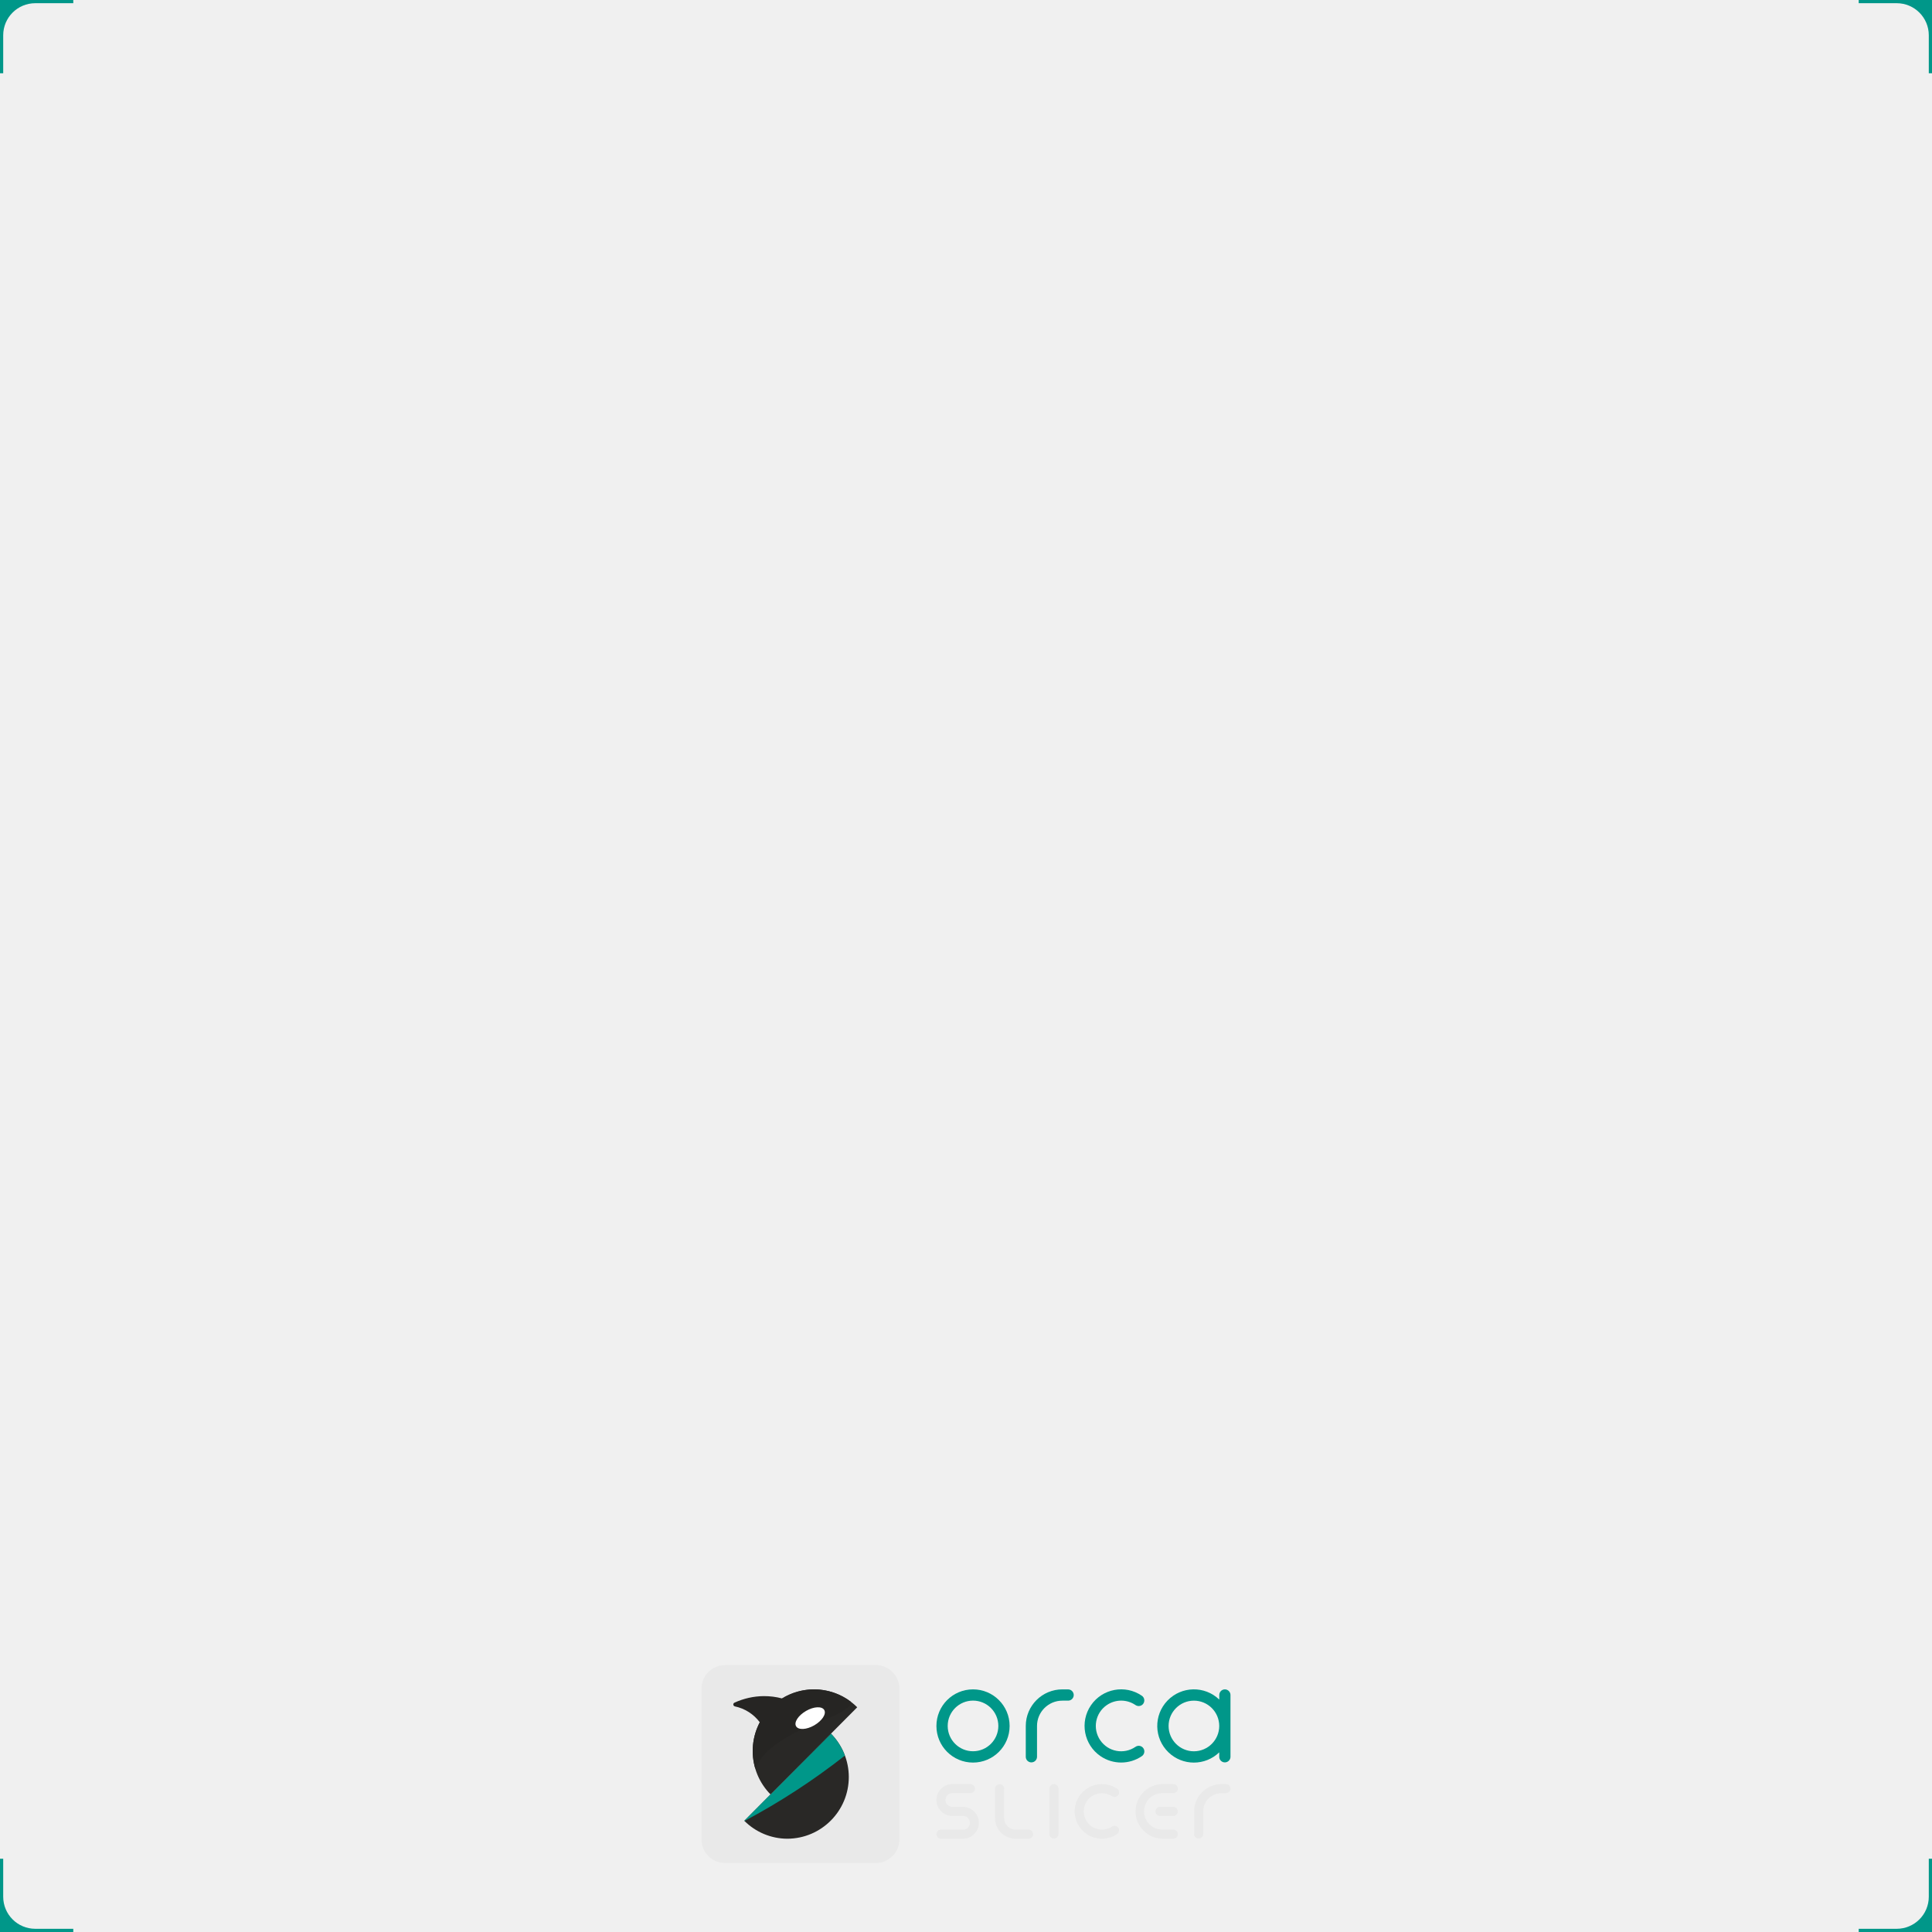
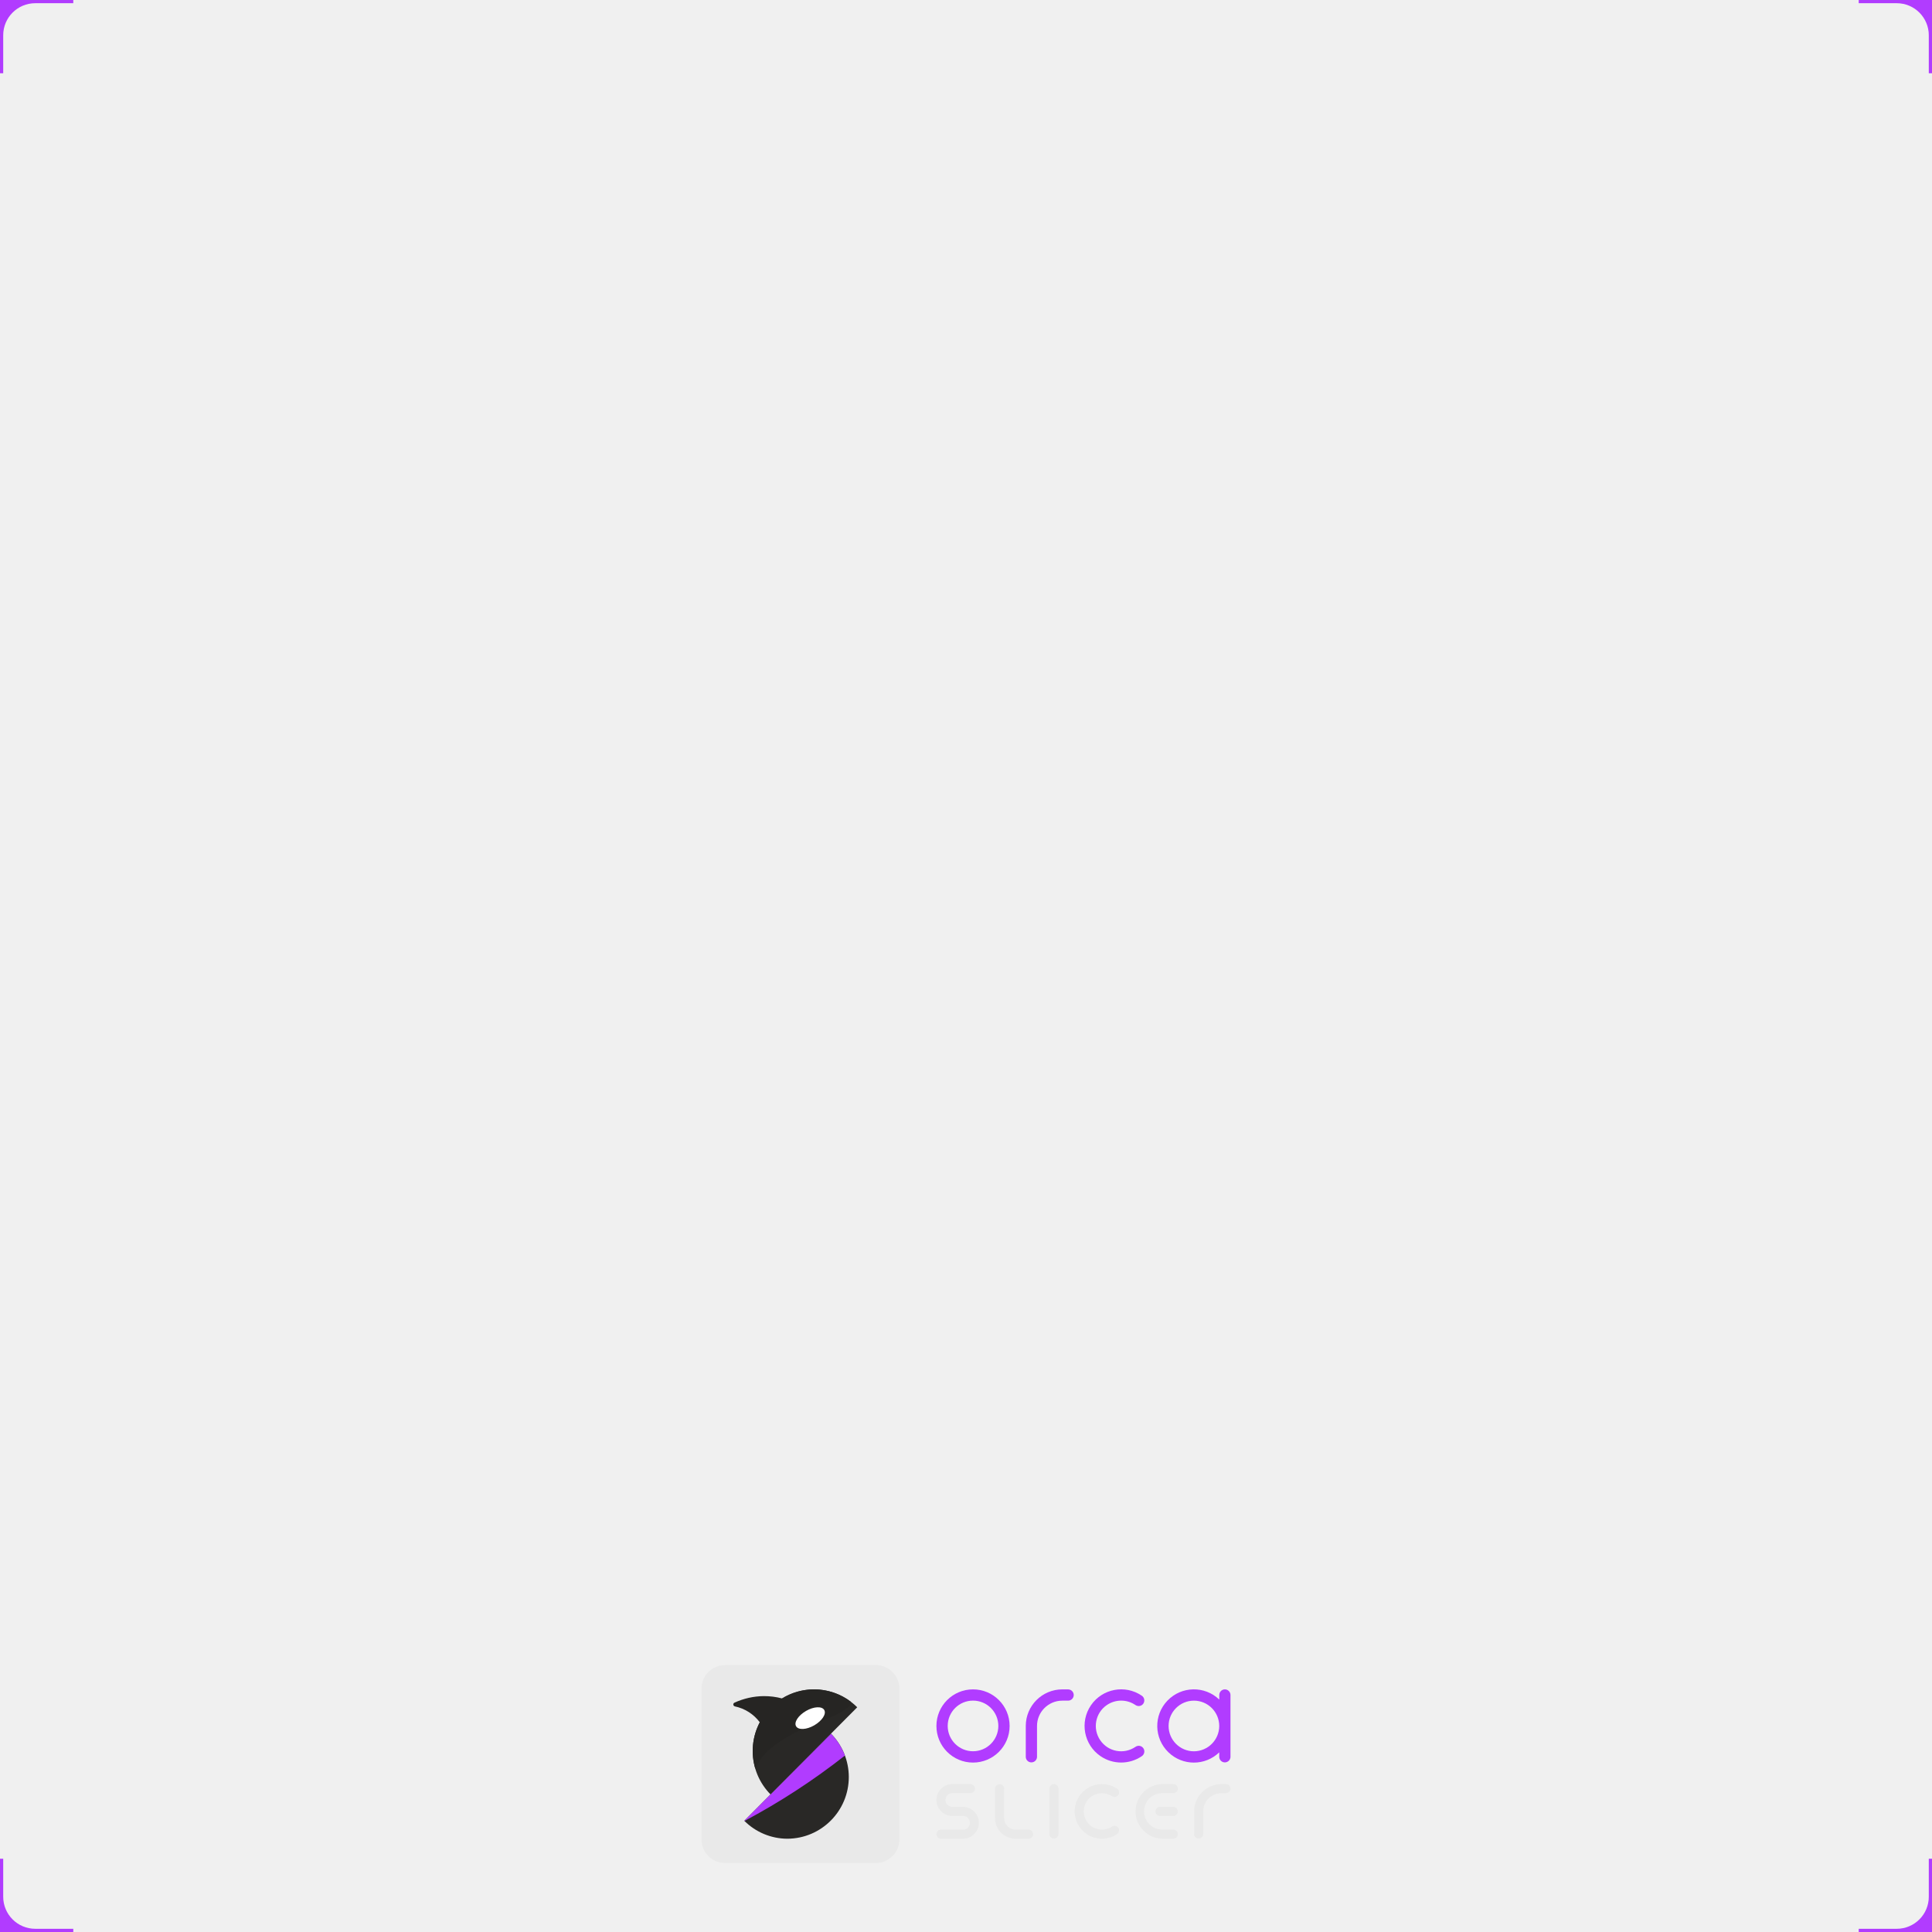
<svg xmlns="http://www.w3.org/2000/svg" id="a" width="180.62mm" height="180.62mm" viewBox="0 0 512 512">
  <rect x="0" y="0" width="512" height="512" style="fill:none;" />
  <rect x="185.9" y="441.26" width="52.46" height="52.46" rx="6.28" ry="6.28" style="fill:#e9e9e9;" />
  <path d="M197.25,482.53c3.02,3.03,7.11,4.73,11.38,4.75,9.03-.02,16.33-7.36,16.31-16.39-.01-4.29-1.71-8.4-4.72-11.45l-22.97,23.09Z" style="fill:#292826;" />
-   <path d="M220.21,459.44l-22.97,23.09.05.05c9.37-4.98,18.27-10.78,26.62-17.33-.81-2.18-2.07-4.16-3.7-5.82" style="fill:#009789;" />
+   <path d="M220.21,459.44l-22.97,23.09.05.05c9.37-4.98,18.27-10.78,26.62-17.33-.81-2.18-2.07-4.16-3.7-5.82" style="fill:#B13CFF;" />
  <path d="M215.72,447.7c-9.03.06-16.3,7.43-16.24,16.46.03,4.27,1.72,8.35,4.72,11.38l22.97-23.09c-3.03-3.04-7.15-4.75-11.45-4.75" style="fill:#292826;" />
  <path d="M215.72,447.7c-2.99,0-5.93.83-8.48,2.4-1.58-.42-3.21-.62-4.84-.61-2.68.02-5.33.62-7.77,1.74-.26.12-.37.43-.25.69.07.15.2.25.36.29,2.64.55,5,2.05,6.61,4.21-1.99,3.8-2.41,8.22-1.18,12.33.45-1.01,1-1.96,1.64-2.86,1.49-2.05,3.07-3.12,5.4-4.69,1.72-1.16,4.1-2.52,10.95-5.34,1.76-.57,3.44-1.35,5.02-2.31,1.14-.68,2.02-1.32,2.29-2.33.02-.07.04-.14.05-.21-2.81-2.15-6.26-3.31-9.8-3.31" style="fill:#262523;" />
  <path d="M218.44,453.18c.6,1.05-.6,2.86-2.66,4.05s-4.23,1.29-4.82.23.6-2.86,2.66-4.05,4.23-1.29,4.82-.23" style="fill:#fff;" />
  <path d="M279.31,472.8c-.67,0-1.21.54-1.21,1.21v12.06c.02.67.58,1.19,1.24,1.17.64-.02,1.15-.53,1.17-1.17v-12.06c0-.67-.54-1.21-1.2-1.21h0Z" style="fill:#e9e9e9;" />
  <path d="M310.96,472.8h-2.88c-4,.05-7.2,3.33-7.15,7.32.05,3.93,3.22,7.11,7.15,7.15h2.88c.67-.02,1.19-.58,1.17-1.24-.02-.64-.53-1.15-1.17-1.17h-2.88c-2.67.04-4.86-2.09-4.89-4.76-.04-2.67,2.09-4.86,4.76-4.89.05,0,.09,0,.14,0h2.88c.67-.02,1.19-.58,1.17-1.24-.02-.64-.53-1.15-1.17-1.17Z" style="fill:#e9e9e9;" />
  <path d="M310.96,478.83h-3.51c-.67-.02-1.22.51-1.24,1.17s.51,1.22,1.17,1.24c.02,0,.05,0,.07,0h3.51c.67-.02,1.19-.58,1.17-1.24-.02-.64-.53-1.15-1.17-1.17Z" style="fill:#e9e9e9;" />
  <path d="M255.21,487.28h-5.84c-.66,0-1.2-.54-1.2-1.2,0-.66.54-1.2,1.2-1.2h5.84c1.01,0,1.82-.81,1.82-1.82s-.81-1.82-1.82-1.82h-2.82c-2.33,0-4.22-1.88-4.23-4.21s1.88-4.22,4.21-4.23h4.79c.66,0,1.2.54,1.2,1.2,0,.66-.54,1.2-1.2,1.2h-4.78c-1.01,0-1.82.81-1.82,1.82s.81,1.82,1.82,1.82h2.82c2.33,0,4.22,1.9,4.21,4.23,0,2.32-1.89,4.21-4.21,4.21Z" style="fill:#e9e9e9;" />
  <path d="M294.69,484.07c-2.23,1.47-5.22.85-6.69-1.37-1.47-2.23-.85-5.22,1.37-6.69,1.61-1.06,3.7-1.06,5.31,0,.48.32,1.12.26,1.53-.14h0c.47-.46.48-1.22.02-1.7-.05-.05-.11-.1-.18-.15-3.33-2.22-7.82-1.32-10.04,2-2.22,3.33-1.32,7.82,2,10.04,2.42,1.61,5.56,1.62,7.99.03.56-.36.73-1.11.37-1.68-.05-.07-.1-.14-.16-.2h0c-.41-.41-1.05-.47-1.53-.15Z" style="fill:#e9e9e9;" />
  <path d="M272.62,484.87h-3.49c-1.67,0-3.01-1.35-3.02-3.02v-7.84c-.02-.67-.58-1.19-1.24-1.17-.64.02-1.15.53-1.17,1.17v7.84c0,3,2.43,5.43,5.43,5.43h3.49c.67-.02,1.19-.58,1.17-1.24-.02-.64-.53-1.15-1.17-1.17Z" style="fill:#e9e9e9;" />
  <path d="M324.89,475.22h-1.21c-2.65,0-4.8,2.14-4.82,4.78v6.07c-.02.67-.58,1.19-1.24,1.17-.64-.02-1.15-.53-1.17-1.17v-6.07c.03-3.98,3.26-7.19,7.24-7.2h1.21c.67.02,1.19.58,1.17,1.24-.02.64-.53,1.15-1.17,1.17h0Z" style="fill:#e9e9e9;" />
-   <path d="M257.86,450.68c3.71,0,6.71,3.01,6.71,6.71s-3.01,6.71-6.71,6.71-6.71-3.01-6.71-6.71c0-3.71,3.01-6.71,6.71-6.71M257.86,447.7c-5.36,0-9.7,4.34-9.7,9.7s4.34,9.7,9.7,9.7,9.7-4.34,9.7-9.7-4.34-9.7-9.7-9.7h0Z" style="fill:#009789;" />
-   <path d="M324.61,447.7c-.82,0-1.49.67-1.49,1.49h0v1.22c-3.86-3.72-10-3.6-13.72.26-3.72,3.86-3.6,10,.26,13.72,3.76,3.62,9.7,3.62,13.45,0v1.21c.02.82.71,1.48,1.53,1.45.79-.02,1.43-.66,1.45-1.45v-16.41c0-.82-.67-1.49-1.49-1.49ZM316.4,464.11c-3.71,0-6.71-3.01-6.71-6.71s3.01-6.71,6.71-6.71,6.71,3.01,6.71,6.71c0,3.7-3.01,6.7-6.71,6.71h0Z" style="fill:#009789;" />
-   <path d="M283.03,447.7h-1.49c-5.36,0-9.7,4.34-9.7,9.7h0v8.2c.02.82.71,1.48,1.53,1.45.79-.02,1.43-.66,1.45-1.45v-8.2c0-3.71,3.01-6.71,6.71-6.71h1.49c.82.02,1.51-.63,1.53-1.45.02-.82-.63-1.51-1.45-1.53-.03,0-.05,0-.08,0h0Z" style="fill:#009789;" />
-   <path d="M300.91,462.93c-3.06,2.1-7.24,1.32-9.33-1.74-2.1-3.06-1.32-7.24,1.74-9.33,2.28-1.56,5.29-1.57,7.57-.02.6.42,1.41.36,1.93-.15h0c.58-.59.58-1.54,0-2.12-.07-.07-.15-.13-.23-.19-4.42-3.02-10.46-1.88-13.48,2.54-3.02,4.42-1.88,10.46,2.54,13.48,3.31,2.26,7.66,2.25,10.96-.01.68-.47.86-1.4.4-2.08-.05-.08-.11-.15-.18-.22h0c-.51-.51-1.32-.58-1.91-.16Z" style="fill:#009789;" />
-   <path d="M511.15,502.65c0,4.7-3.81,8.5-8.5,8.5h-10.07v.85h19.42v-19.42h-.85v10.07Z" style="fill:#009789;" />
-   <path d="M9.35,511.15c-4.7,0-8.5-3.81-8.5-8.5v-10.07h-.85v19.42h19.42v-.85h-10.07Z" style="fill:#009789;" />
-   <path d="M.85,9.35C.85,4.65,4.65.85,9.35.85h10.07V0H0v19.42h.85v-10.07Z" style="fill:#009789;" />
-   <path d="M502.65.85c4.7,0,8.5,3.81,8.5,8.5v10.07h.85V0h-19.42v.85h10.07Z" style="fill:#009789;" />
+   <path d="M257.86,450.68c3.71,0,6.71,3.01,6.71,6.71s-3.01,6.71-6.71,6.71-6.71-3.01-6.71-6.71c0-3.71,3.01-6.71,6.71-6.71M257.86,447.7c-5.36,0-9.7,4.34-9.7,9.7s4.34,9.7,9.7,9.7,9.7-4.34,9.7-9.7-4.34-9.7-9.7-9.7h0Z" style="fill:#B13CFF;" />
+   <path d="M324.61,447.7c-.82,0-1.49.67-1.49,1.49h0v1.22c-3.86-3.72-10-3.6-13.72.26-3.72,3.86-3.6,10,.26,13.72,3.76,3.62,9.7,3.62,13.45,0v1.21c.02.82.71,1.48,1.53,1.45.79-.02,1.43-.66,1.45-1.45v-16.41c0-.82-.67-1.49-1.49-1.49ZM316.4,464.11c-3.71,0-6.71-3.01-6.71-6.71s3.01-6.71,6.71-6.71,6.71,3.01,6.71,6.71c0,3.7-3.01,6.7-6.71,6.71h0Z" style="fill:#B13CFF;" />
+   <path d="M283.03,447.7h-1.49c-5.36,0-9.7,4.34-9.7,9.7h0v8.2c.02.82.71,1.48,1.53,1.45.79-.02,1.43-.66,1.45-1.45v-8.2c0-3.71,3.01-6.71,6.71-6.71h1.49c.82.02,1.51-.63,1.53-1.45.02-.82-.63-1.51-1.45-1.53-.03,0-.05,0-.08,0h0Z" style="fill:#B13CFF;" />
+   <path d="M300.91,462.93c-3.06,2.1-7.24,1.32-9.33-1.74-2.1-3.06-1.32-7.24,1.74-9.33,2.28-1.56,5.29-1.57,7.57-.02.6.42,1.41.36,1.93-.15h0c.58-.59.58-1.54,0-2.12-.07-.07-.15-.13-.23-.19-4.42-3.02-10.46-1.88-13.48,2.54-3.02,4.42-1.88,10.46,2.54,13.48,3.31,2.26,7.66,2.25,10.96-.01.68-.47.86-1.4.4-2.08-.05-.08-.11-.15-.18-.22h0c-.51-.51-1.32-.58-1.91-.16Z" style="fill:#B13CFF;" />
+   <path d="M511.15,502.65c0,4.7-3.81,8.5-8.5,8.5h-10.07v.85h19.42v-19.42h-.85v10.07Z" style="fill:#B13CFF;" />
+   <path d="M9.35,511.15c-4.7,0-8.5-3.81-8.5-8.5v-10.07h-.85v19.42h19.42v-.85h-10.07Z" style="fill:#B13CFF;" />
+   <path d="M.85,9.35C.85,4.65,4.65.85,9.35.85h10.07V0H0v19.42h.85v-10.07Z" style="fill:#B13CFF;" />
+   <path d="M502.65.85c4.7,0,8.5,3.81,8.5,8.5v10.07h.85V0h-19.42v.85h10.07Z" style="fill:#B13CFF;" />
</svg>
